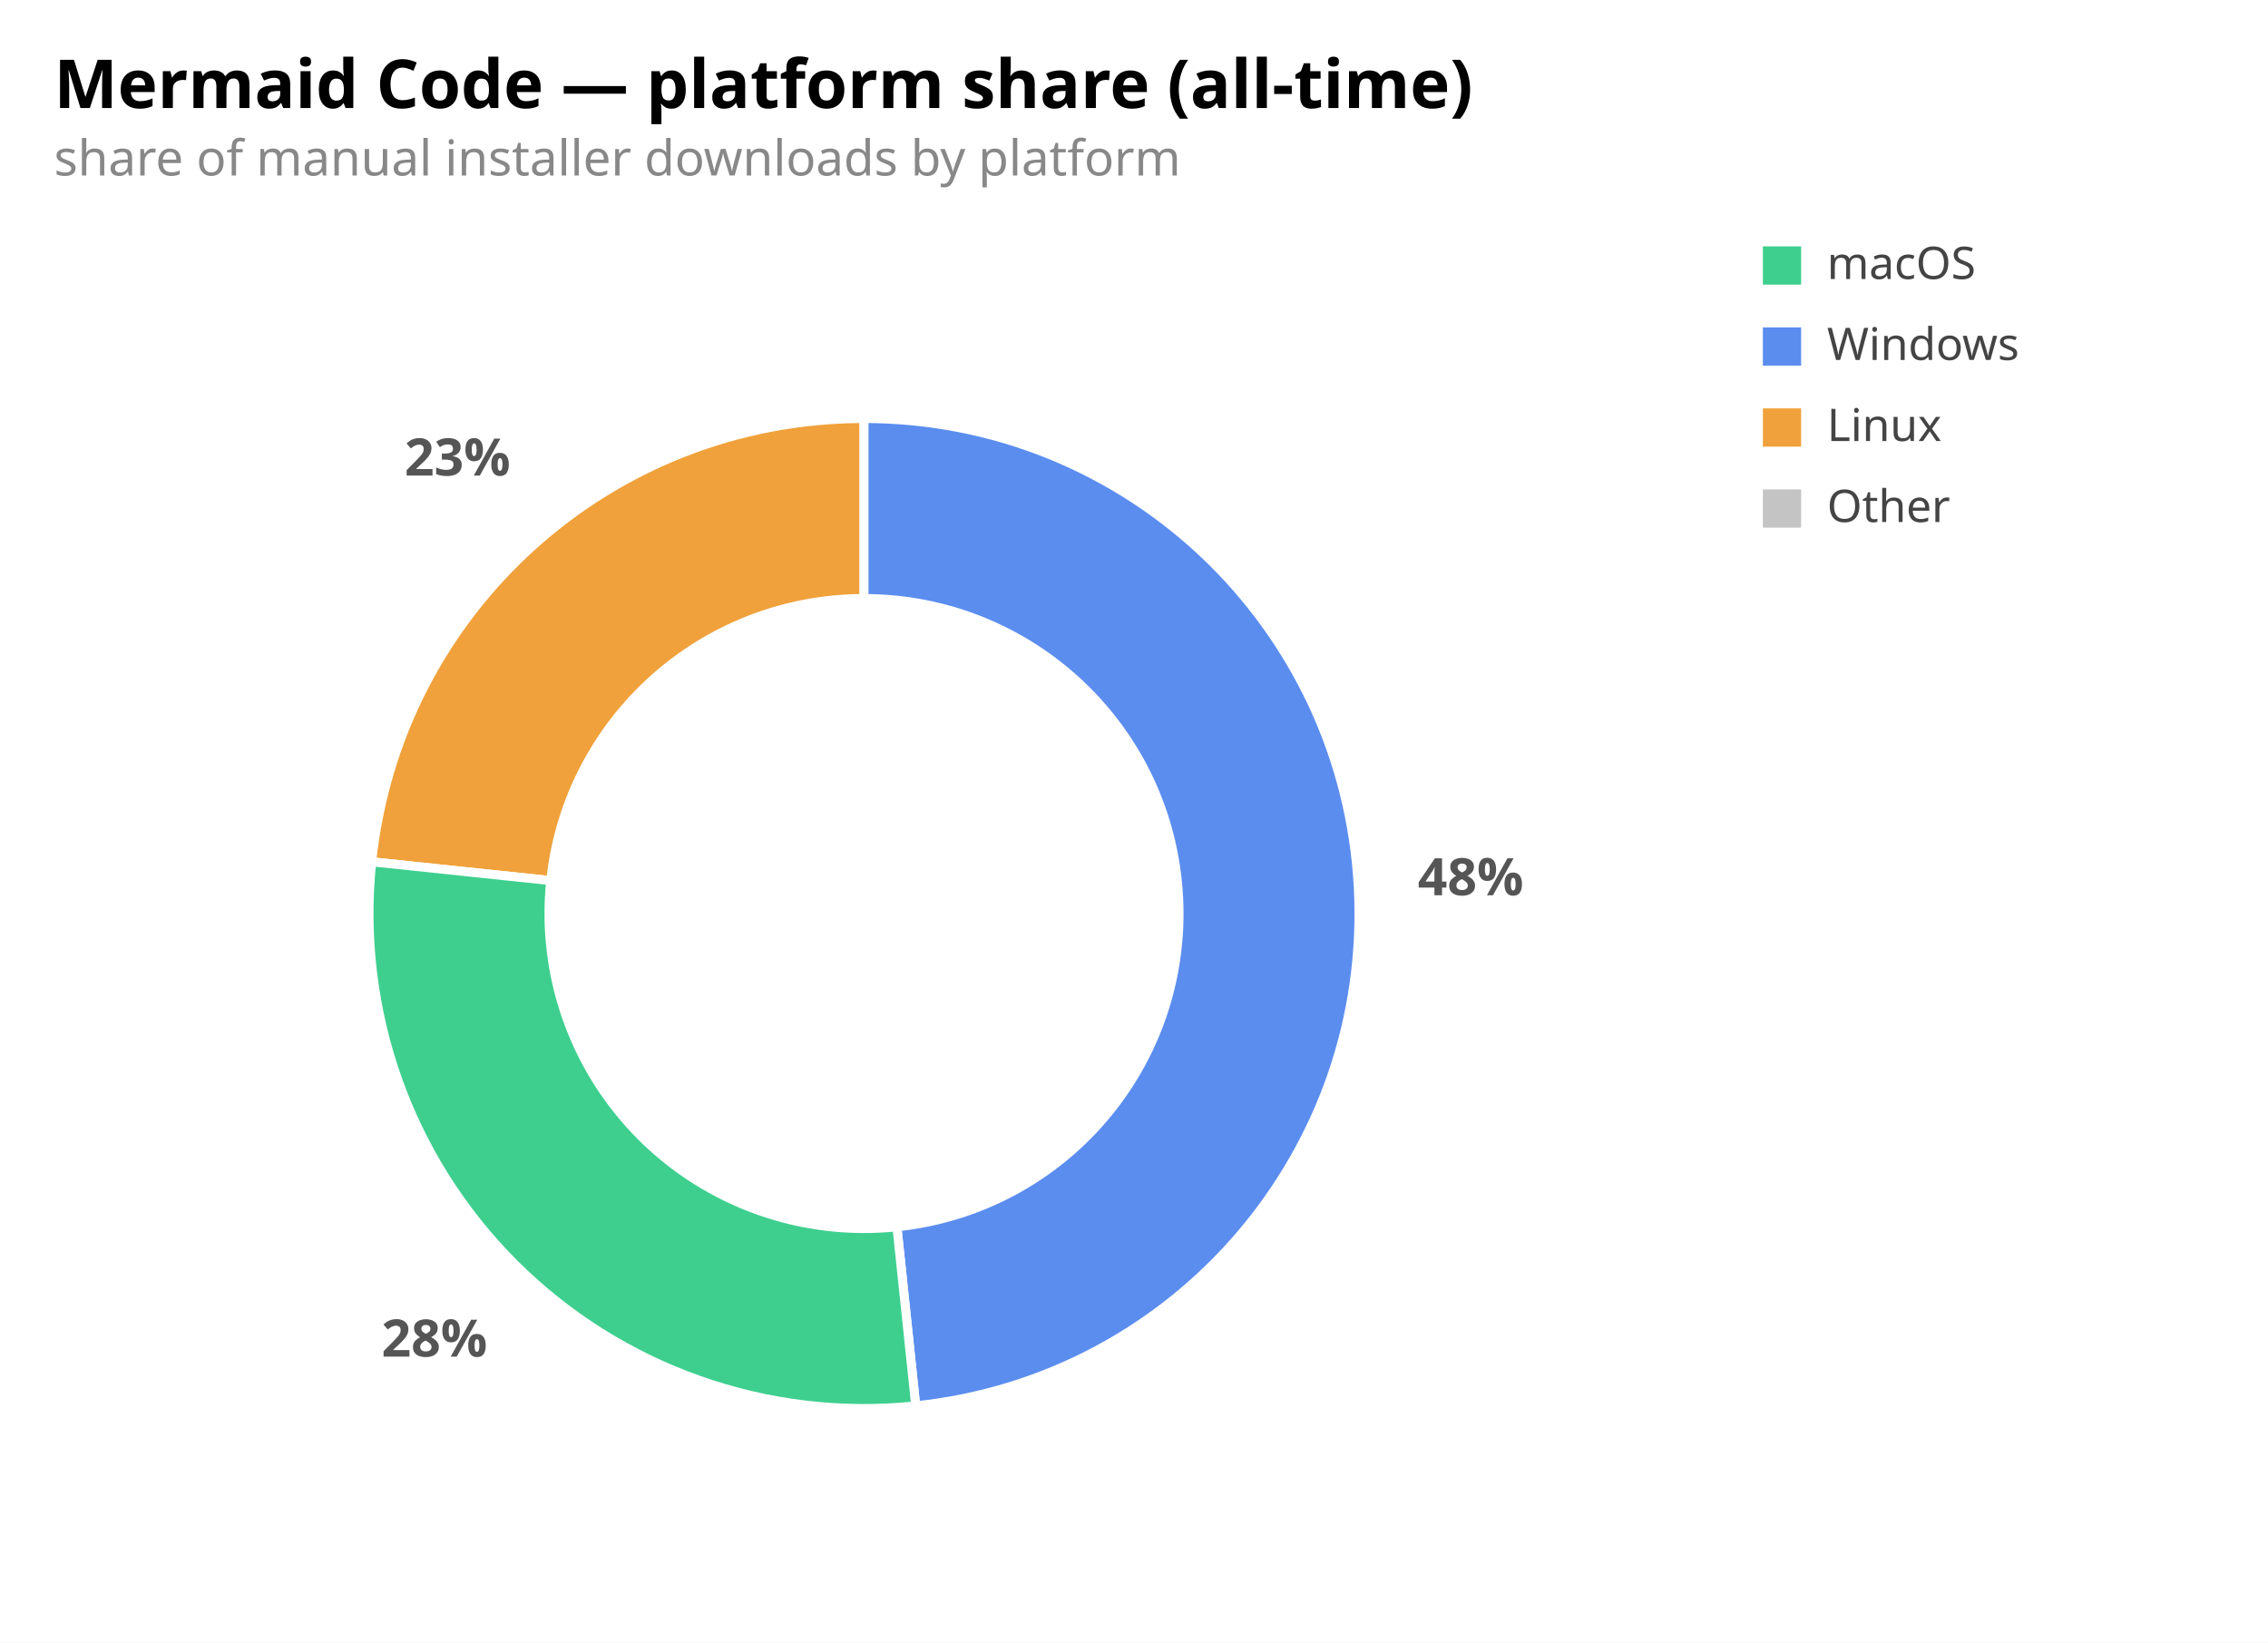
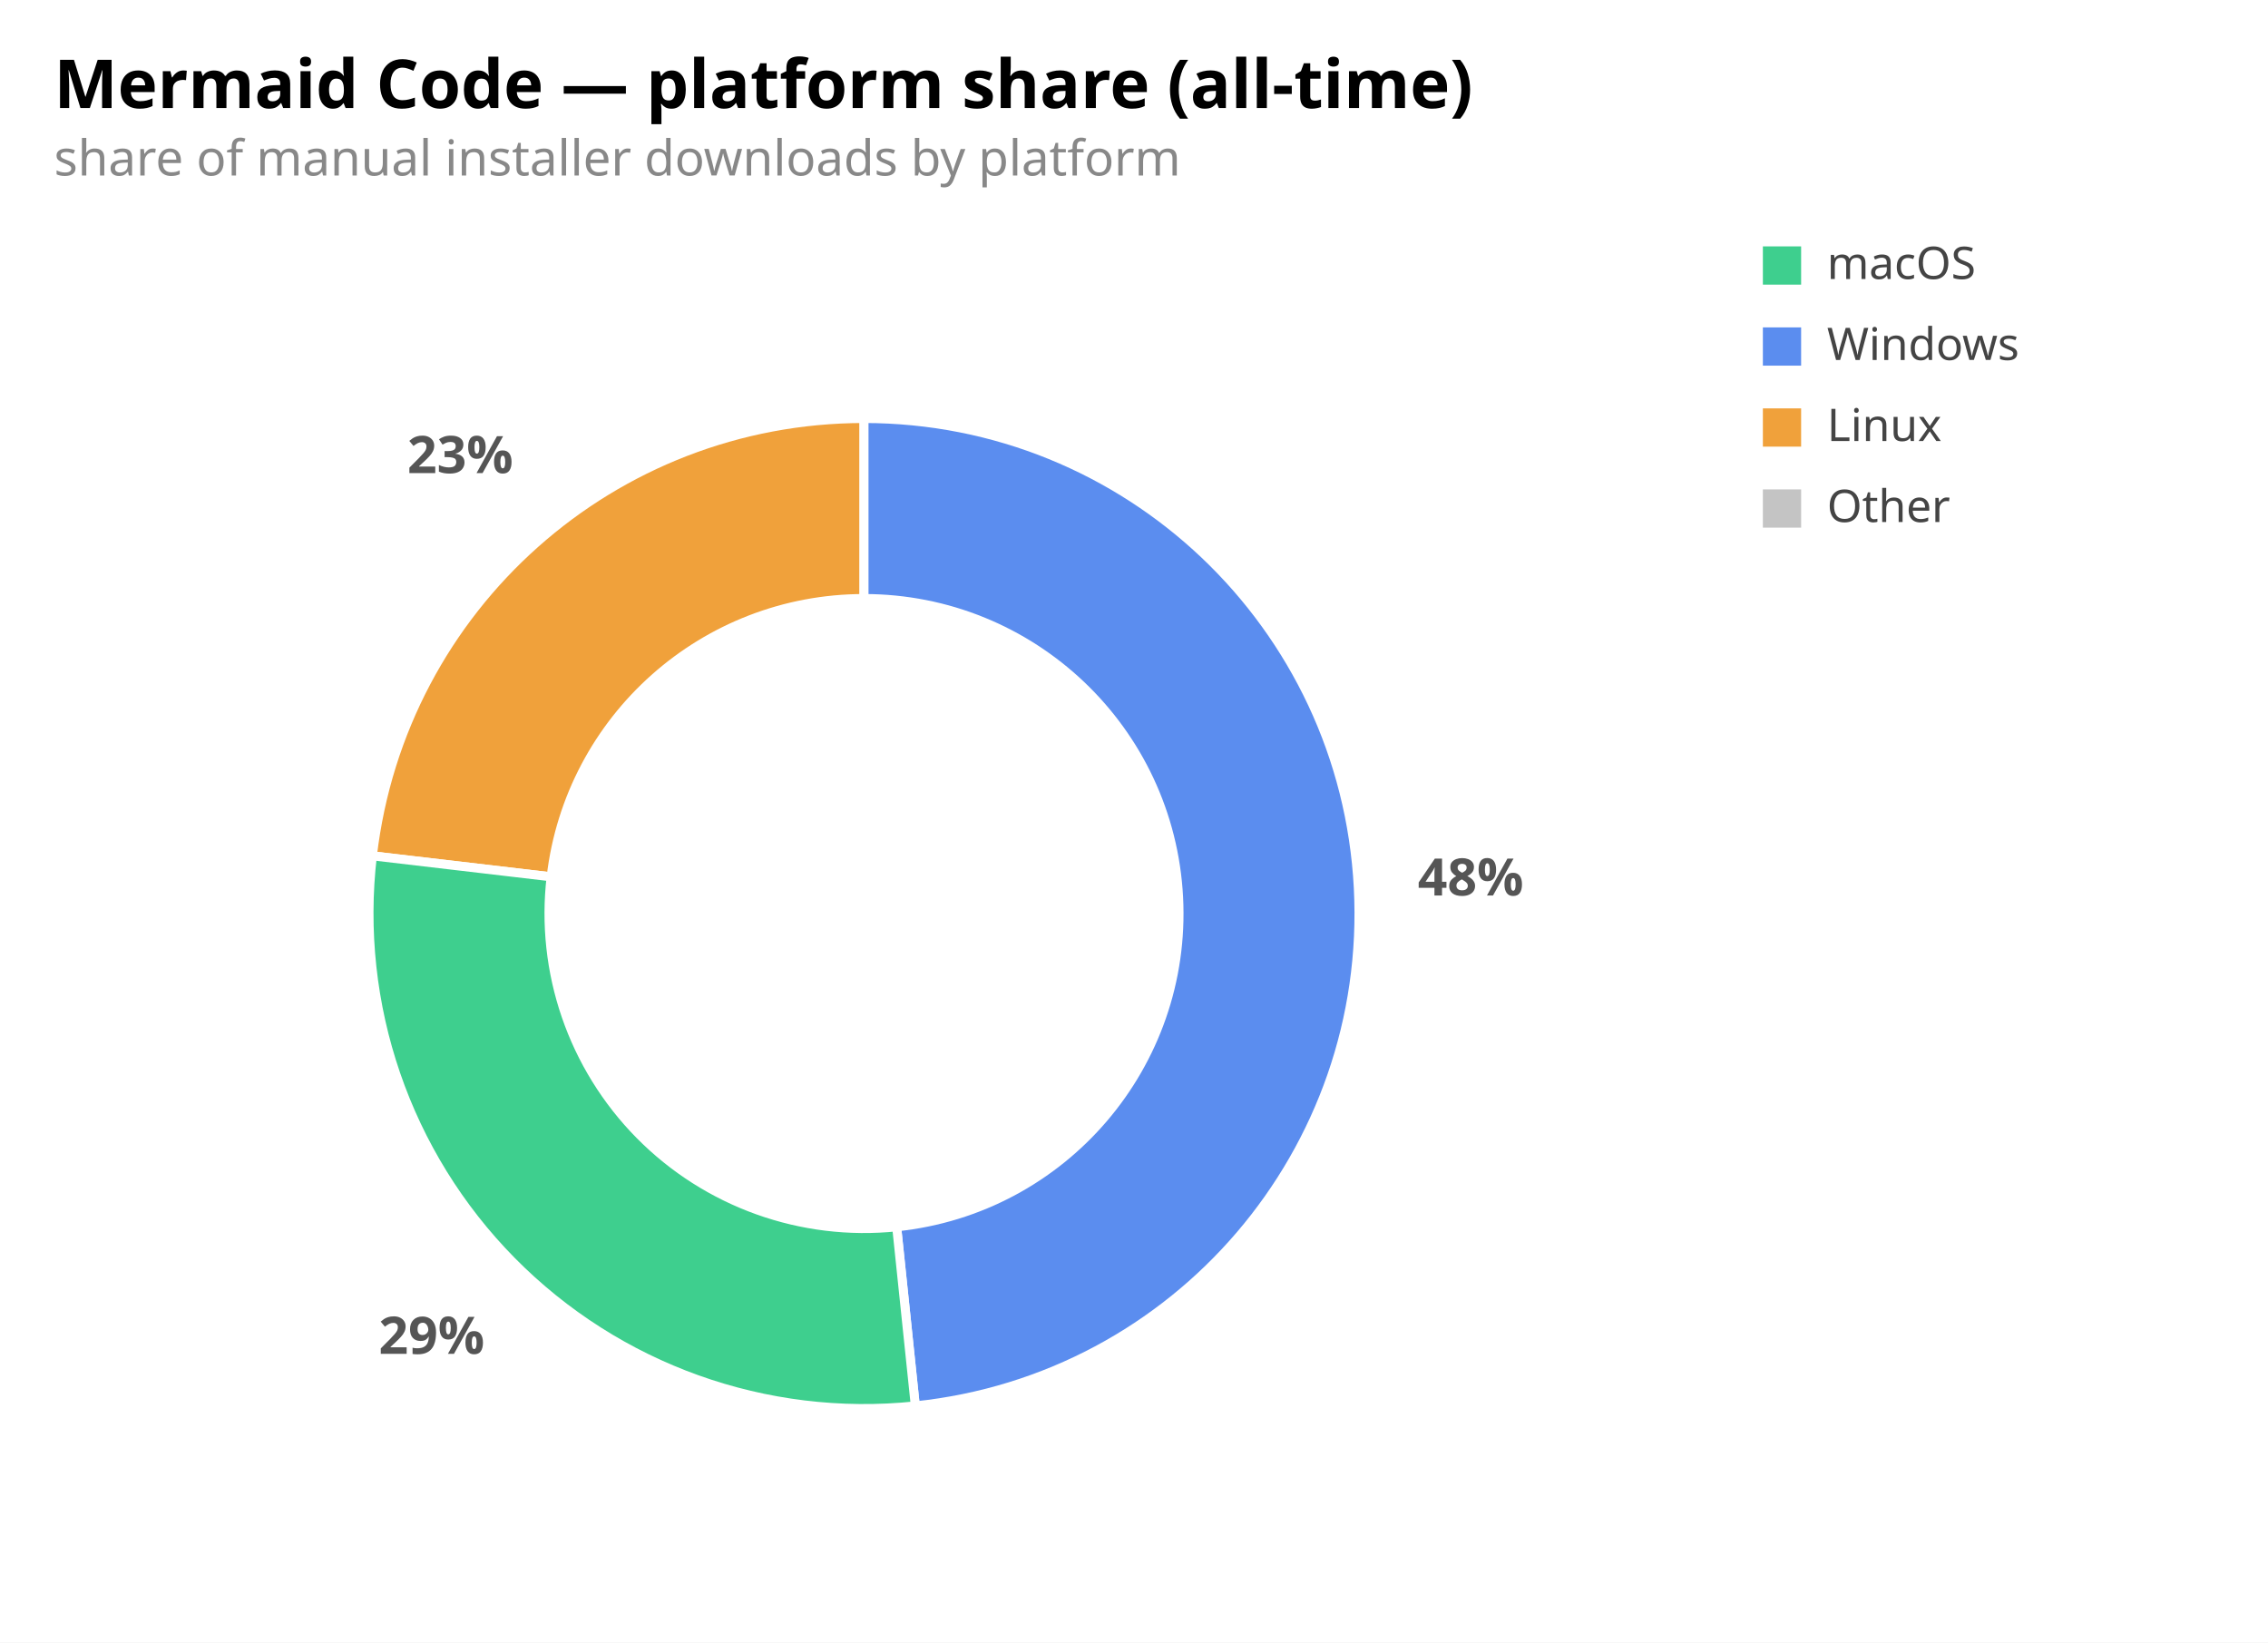
<svg xmlns="http://www.w3.org/2000/svg" version="1.1" class="marks" width="504" height="365" viewBox="0 0 504 365">
  <rect width="504" height="365" fill="white" />
  <g fill="none" stroke-miterlimit="4" transform="translate(12,53)">
    <g class="mark-group role-frame root" role="graphics-object" aria-roledescription="group mark container">
      <g transform="translate(0,0)">
        <path class="background" aria-hidden="true" d="M0,0h360v300h-360Z" />
        <g>
          <g class="mark-arc role-mark layer_0_marks" role="graphics-object" aria-roledescription="arc mark container">
-             <path aria-label="downloads: 56; platform: Linux" role="graphics-symbol" aria-roledescription="arc mark" transform="translate(180,150)" d="M0,-110A110,110,0,0,0,-109.397,-11.498L-69.617,-7.317A70,70,0,0,1,0,-70Z" fill="#f0a13b" stroke="white" stroke-width="2" />
-             <path aria-label="downloads: 116; platform: Windows" role="graphics-symbol" aria-roledescription="arc mark" transform="translate(180,150)" d="M11.498,109.397A110,110,0,0,0,0,-110L0,-70A70,70,0,0,1,7.317,69.617Z" fill="#5b8def" stroke="white" stroke-width="2" />
-             <path aria-label="downloads: 68; platform: macOS" role="graphics-symbol" aria-roledescription="arc mark" transform="translate(180,150)" d="M-109.397,-11.498A110,110,0,0,0,11.498,109.397L7.317,69.617A70,70,0,0,1,-69.617,-7.317Z" fill="#3ecf8e" stroke="white" stroke-width="2" />
+             <path aria-label="downloads: 56; platform: Linux" role="graphics-symbol" aria-roledescription="arc mark" transform="translate(180,150)" d="M0,-110A110,110,0,0,0,-109.25,-12.823L-69.523,-8.16A70,70,0,0,1,0,-70Z" fill="#f0a13b" stroke="white" stroke-width="2" />
+             <path aria-label="downloads: 117; platform: Windows" role="graphics-symbol" aria-roledescription="arc mark" transform="translate(180,150)" d="M11.403,109.407A110,110,0,0,0,0,-110L0,-70A70,70,0,0,1,7.257,69.623Z" fill="#5b8def" stroke="white" stroke-width="2" />
+             <path aria-label="downloads: 69; platform: macOS" role="graphics-symbol" aria-roledescription="arc mark" transform="translate(180,150)" d="M-109.25,-12.823A110,110,0,0,0,11.403,109.407L7.257,69.623A70,70,0,0,1,-69.523,-8.16Z" fill="#3ecf8e" stroke="white" stroke-width="2" />
          </g>
          <g class="mark-text role-mark layer_1_marks" role="graphics-object" aria-roledescription="text mark container">
-             <text aria-label="downloads: 56; platform: Linux; frac: 23%" role="graphics-symbol" aria-roledescription="text mark" text-anchor="middle" transform="translate(89.66737,52.67545)" font-family="sans-serif" font-size="11.5px" font-weight="600" fill="#555" opacity="1">23%</text>
-             <text aria-label="downloads: 116; platform: Windows; frac: 48%" role="graphics-symbol" aria-roledescription="text mark" text-anchor="middle" transform="translate(314.815,145.9346)" font-family="sans-serif" font-size="11.5px" font-weight="600" fill="#555" opacity="1">48%</text>
-             <text aria-label="downloads: 68; platform: macOS; frac: 28%" role="graphics-symbol" aria-roledescription="text mark" text-anchor="middle" transform="translate(84.54058,248.4594)" font-family="sans-serif" font-size="11.5px" font-weight="600" fill="#555" opacity="1">28%</text>
+             <text aria-label="downloads: 56; platform: Linux; frac: 23%" role="graphics-symbol" aria-roledescription="text mark" text-anchor="middle" transform="translate(90.27681,52.13004)" font-family="sans-serif" font-size="11.5px" font-weight="600" fill="#555" opacity="1">23%</text>
+             <text aria-label="downloads: 117; platform: Windows; frac: 48%" role="graphics-symbol" aria-roledescription="text mark" text-anchor="middle" transform="translate(314.818,145.993)" font-family="sans-serif" font-size="11.5px" font-weight="600" fill="#555" opacity="1">48%</text>
+             <text aria-label="downloads: 69; platform: macOS; frac: 29%" role="graphics-symbol" aria-roledescription="text mark" text-anchor="middle" transform="translate(83.92298,247.8378)" font-family="sans-serif" font-size="11.5px" font-weight="600" fill="#555" opacity="1">29%</text>
          </g>
          <g class="mark-group role-legend" role="graphics-symbol" aria-roledescription="legend" aria-label="Symbol legend for fill color with 4 values: macOS, Windows, Linux, Other">
            <g transform="translate(378,0)">
              <path class="background" aria-hidden="true" d="M0,0h72v68h-72Z" pointer-events="none" />
              <g>
                <g class="mark-group role-legend-entry">
                  <g transform="translate(0,0)">
                    <path class="background" aria-hidden="true" d="M0,0h0v0h0Z" pointer-events="none" />
                    <g>
                      <g class="mark-group role-scope" role="graphics-object" aria-roledescription="group mark container">
                        <g transform="translate(0,0)">
                          <path class="background" aria-hidden="true" d="M0,0h72v14h-72Z" pointer-events="none" opacity="1" />
                          <g>
                            <g class="mark-symbol role-legend-symbol" pointer-events="none">
                              <path transform="translate(6,6)" d="M-5,-5h10v10h-10Z" fill="#3ecf8e" stroke="white" stroke-width="1.5" opacity="1" />
                            </g>
                            <g class="mark-text role-legend-label" pointer-events="none">
                              <text text-anchor="start" transform="translate(16,9)" font-family="sans-serif" font-size="10px" fill="#444" opacity="1">macOS</text>
                            </g>
                          </g>
                          <path class="foreground" aria-hidden="true" d="" pointer-events="none" display="none" />
                        </g>
                        <g transform="translate(0,18)">
                          <path class="background" aria-hidden="true" d="M0,0h72v14h-72Z" pointer-events="none" opacity="1" />
                          <g>
                            <g class="mark-symbol role-legend-symbol" pointer-events="none">
                              <path transform="translate(6,6)" d="M-5,-5h10v10h-10Z" fill="#5b8def" stroke="white" stroke-width="1.5" opacity="1" />
                            </g>
                            <g class="mark-text role-legend-label" pointer-events="none">
                              <text text-anchor="start" transform="translate(16,9)" font-family="sans-serif" font-size="10px" fill="#444" opacity="1">Windows</text>
                            </g>
                          </g>
                          <path class="foreground" aria-hidden="true" d="" pointer-events="none" display="none" />
                        </g>
                        <g transform="translate(0,36)">
                          <path class="background" aria-hidden="true" d="M0,0h72v14h-72Z" pointer-events="none" opacity="1" />
                          <g>
                            <g class="mark-symbol role-legend-symbol" pointer-events="none">
                              <path transform="translate(6,6)" d="M-5,-5h10v10h-10Z" fill="#f0a13b" stroke="white" stroke-width="1.5" opacity="1" />
                            </g>
                            <g class="mark-text role-legend-label" pointer-events="none">
                              <text text-anchor="start" transform="translate(16,9)" font-family="sans-serif" font-size="10px" fill="#444" opacity="1">Linux</text>
                            </g>
                          </g>
                          <path class="foreground" aria-hidden="true" d="" pointer-events="none" display="none" />
                        </g>
                        <g transform="translate(0,54)">
                          <path class="background" aria-hidden="true" d="M0,0h72v14h-72Z" pointer-events="none" opacity="1" />
                          <g>
                            <g class="mark-symbol role-legend-symbol" pointer-events="none">
                              <path transform="translate(6,6)" d="M-5,-5h10v10h-10Z" fill="#c4c4c4" stroke="white" stroke-width="1.5" opacity="1" />
                            </g>
                            <g class="mark-text role-legend-label" pointer-events="none">
                              <text text-anchor="start" transform="translate(16,9)" font-family="sans-serif" font-size="10px" fill="#444" opacity="1">Other</text>
                            </g>
                          </g>
                          <path class="foreground" aria-hidden="true" d="" pointer-events="none" display="none" />
                        </g>
                      </g>
                    </g>
                    <path class="foreground" aria-hidden="true" d="" pointer-events="none" display="none" />
                  </g>
                </g>
              </g>
              <path class="foreground" aria-hidden="true" d="" pointer-events="none" display="none" />
            </g>
          </g>
          <g class="mark-group role-title">
            <g transform="translate(0,-41)">
              <path class="background" aria-hidden="true" d="M0,0h0v0h0Z" pointer-events="none" />
              <g>
                <g class="mark-text role-title-text" role="graphics-symbol" aria-roledescription="title" aria-label="Title text 'Mermaid Code — platform share (all-time)'" pointer-events="none">
                  <text text-anchor="start" transform="translate(0,12)" font-family="sans-serif" font-size="15px" font-weight="600" fill="#000" opacity="1">Mermaid Code — platform share (all-time)</text>
                </g>
                <g class="mark-text role-title-subtitle" role="graphics-symbol" aria-roledescription="subtitle" aria-label="Subtitle text 'share of manual installer downloads by platform'" pointer-events="none">
                  <text text-anchor="start" transform="translate(0,27)" font-family="sans-serif" font-size="11px" fill="#888" opacity="1">share of manual installer downloads by platform</text>
                </g>
              </g>
              <path class="foreground" aria-hidden="true" d="" pointer-events="none" display="none" />
            </g>
          </g>
        </g>
        <path class="foreground" aria-hidden="true" d="" display="none" />
      </g>
    </g>
  </g>
</svg>
